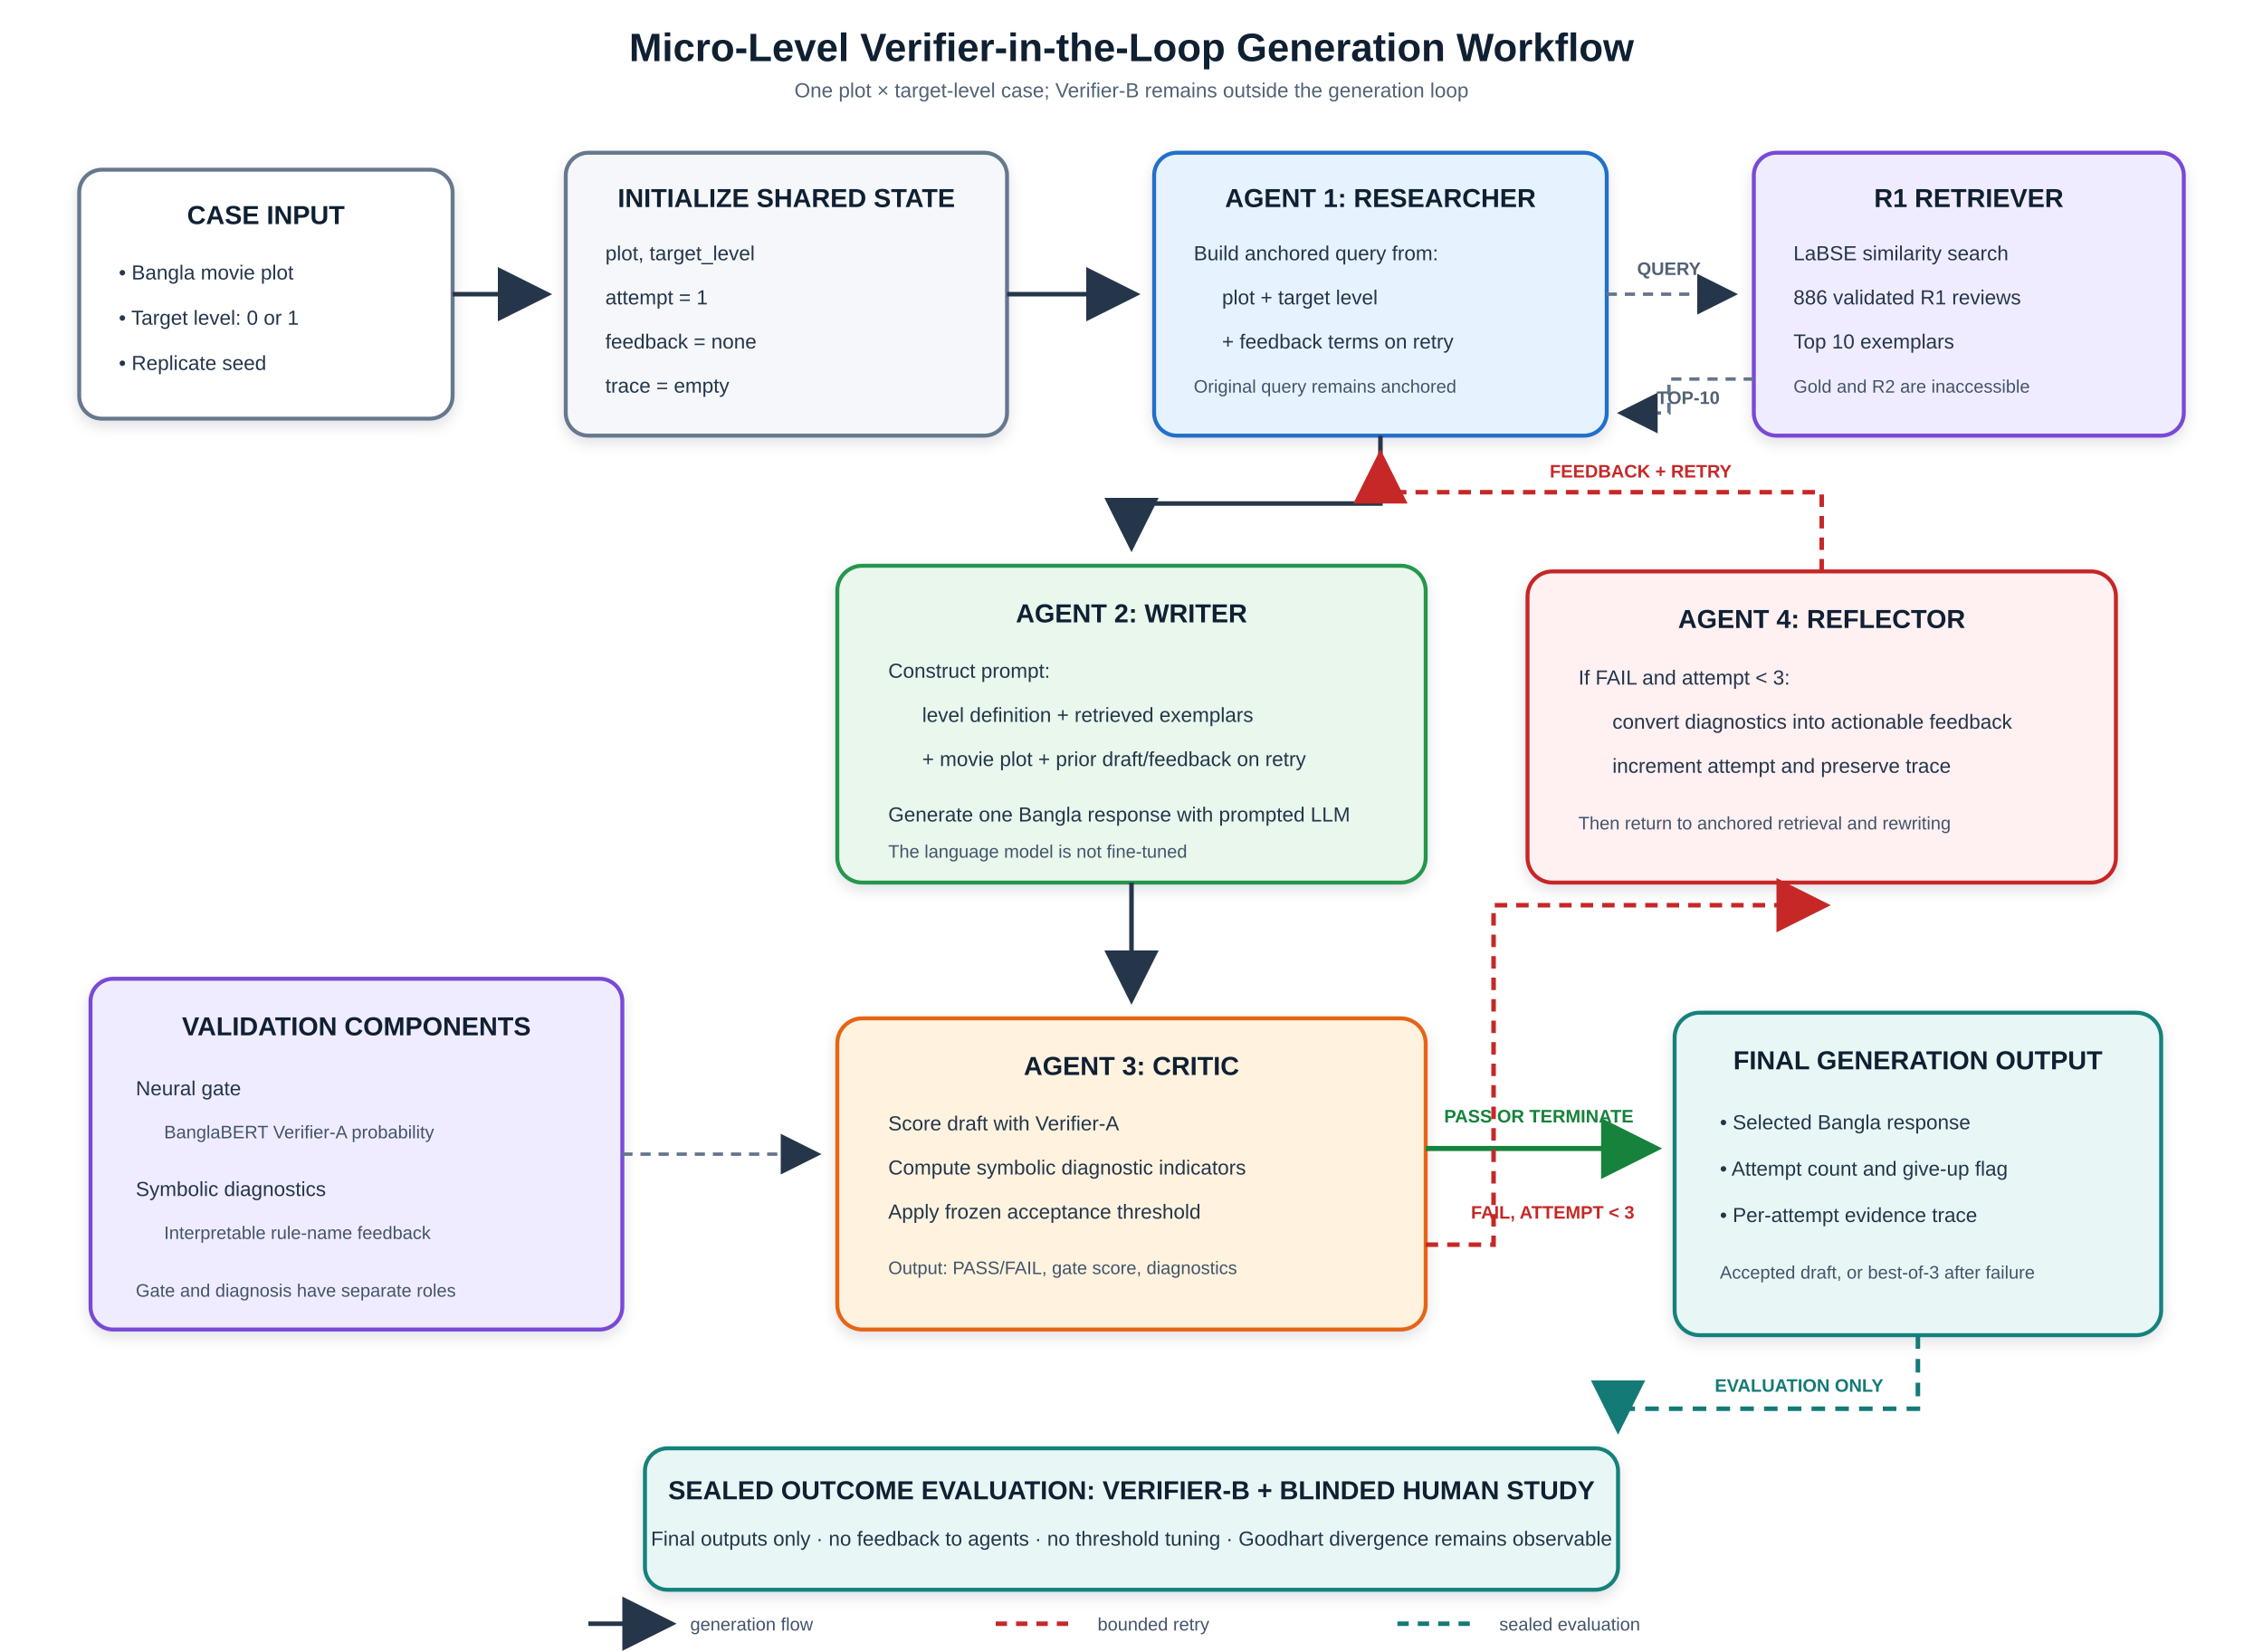
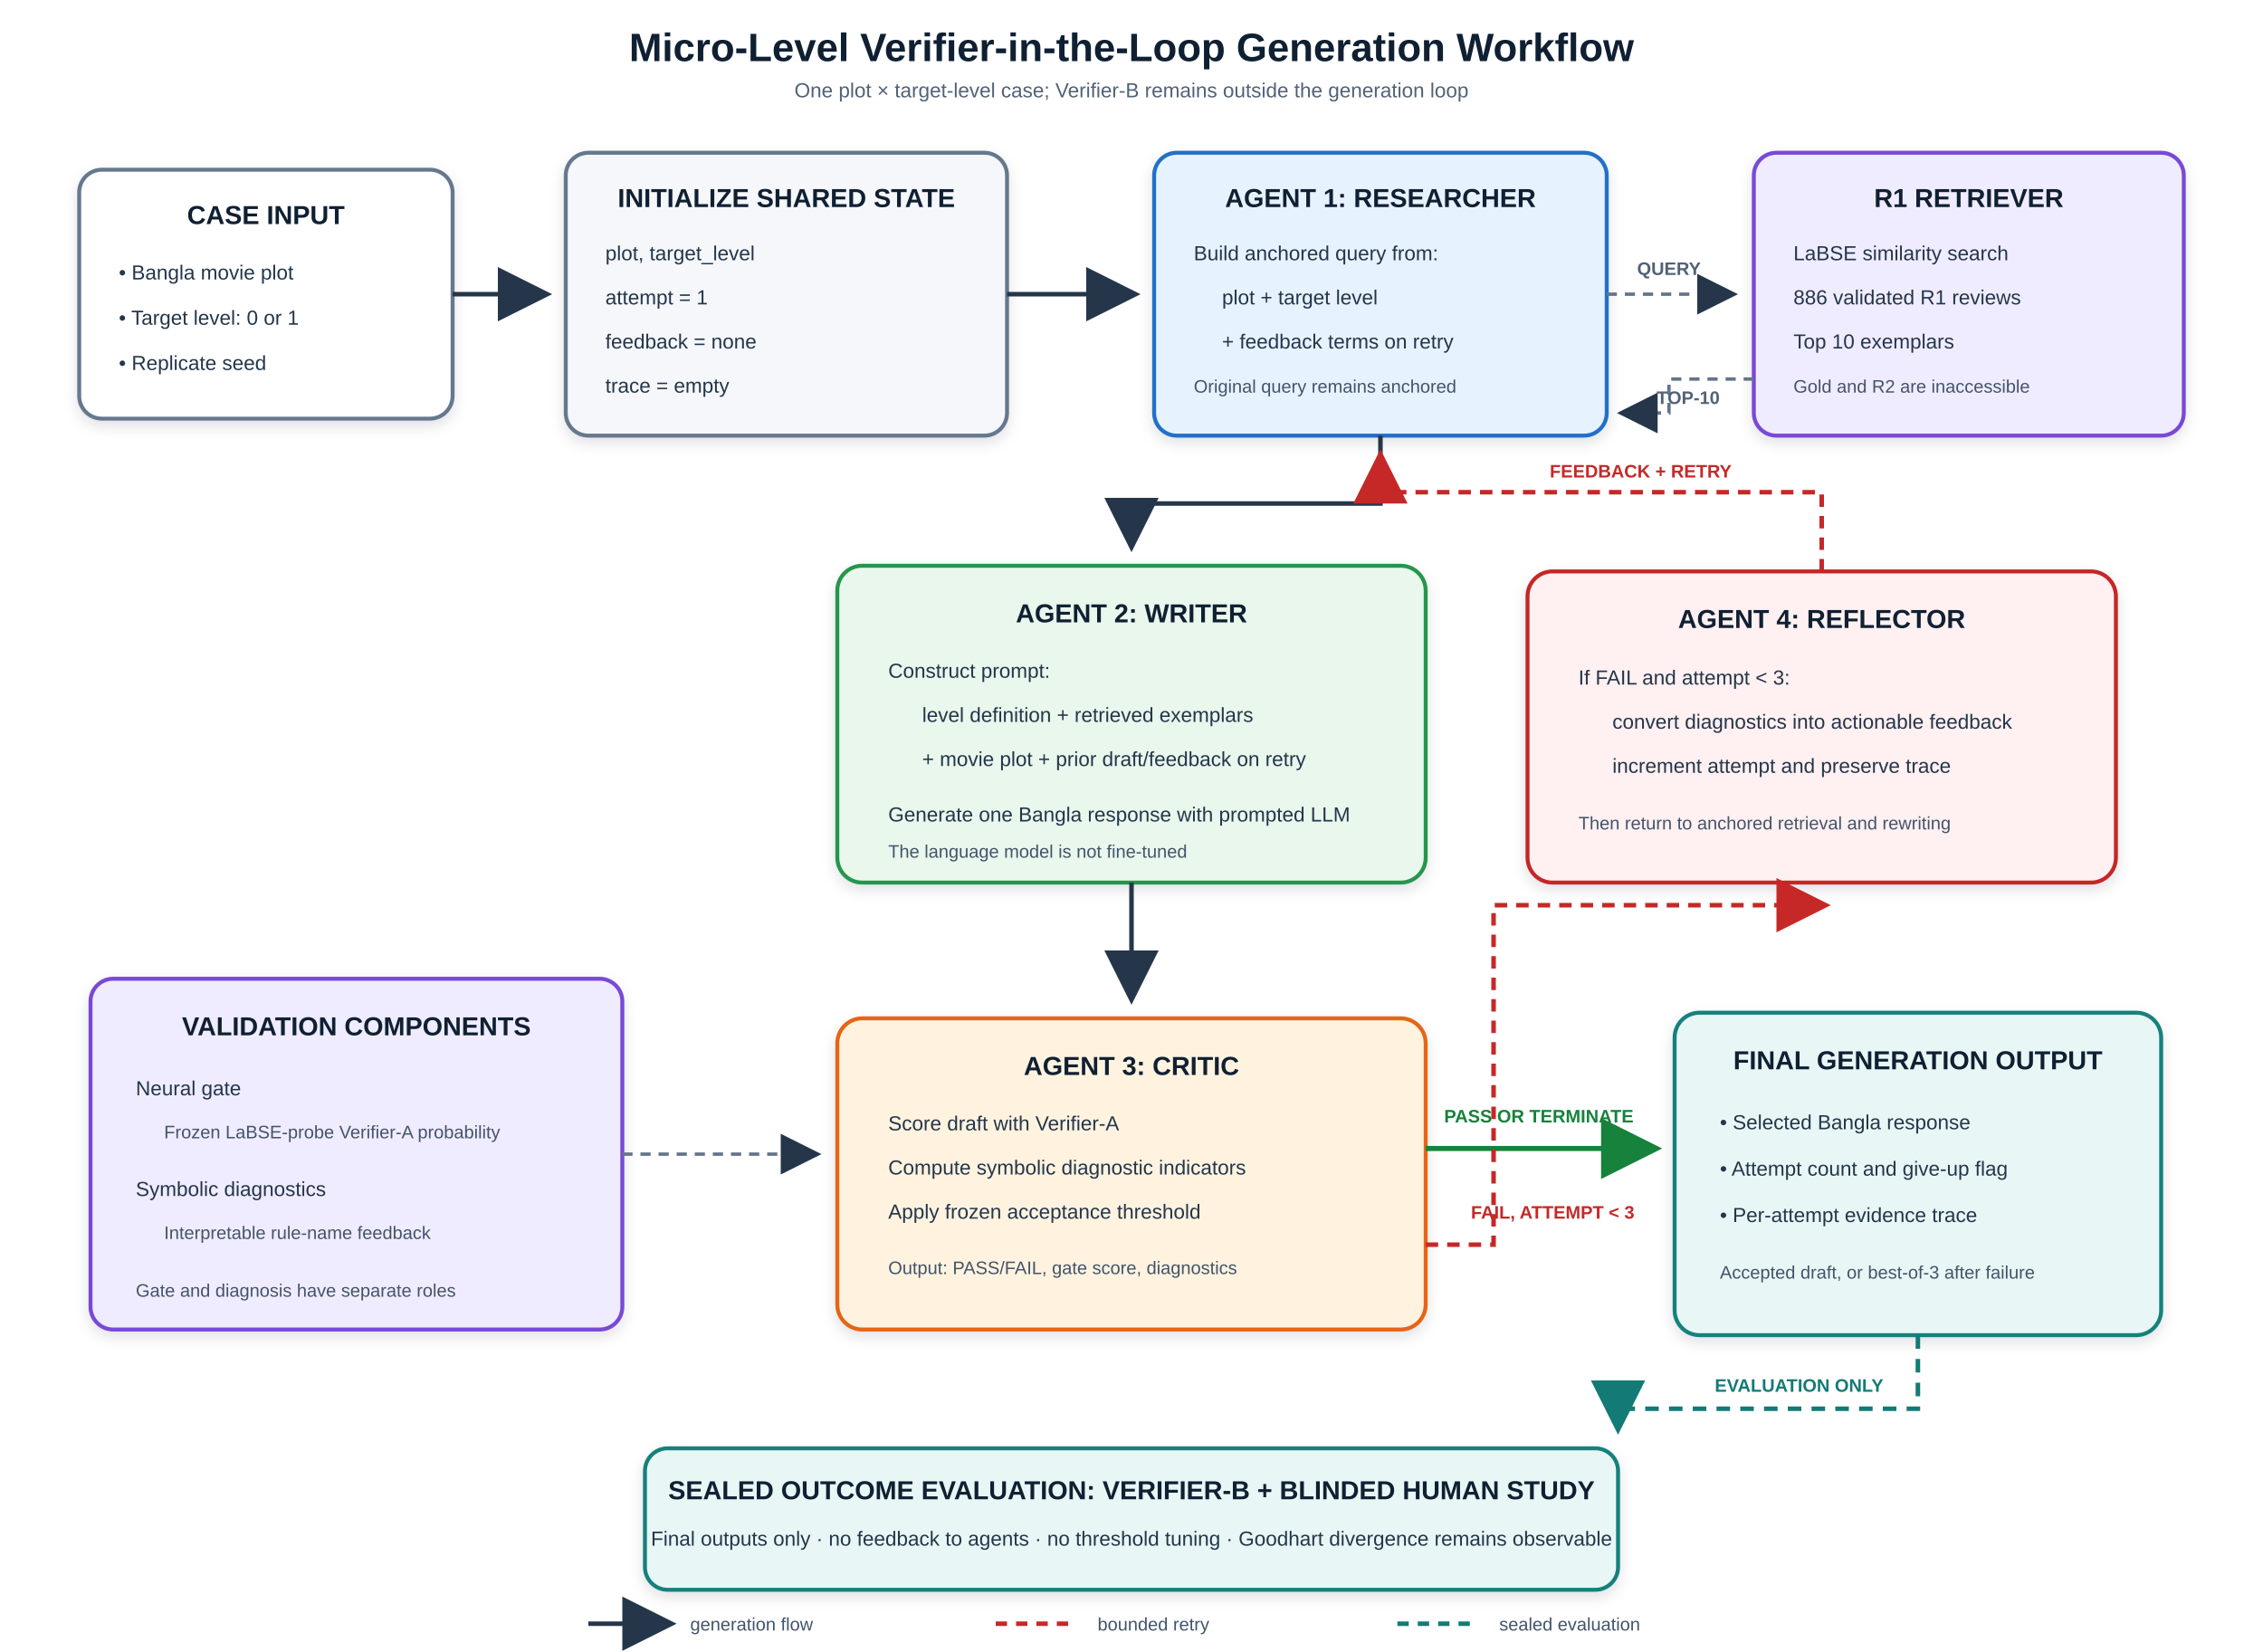
<svg xmlns="http://www.w3.org/2000/svg" width="2000" height="1460" viewBox="0 0 2000 1460" role="img" aria-labelledby="title desc">
  <defs>
    <filter id="shadow" x="-10%" y="-10%" width="120%" height="130%">
      <feDropShadow dx="0" dy="5" stdDeviation="6" flood-color="#0f172a" flood-opacity="0.12" />
    </filter>
    <marker id="arrow" markerWidth="12" markerHeight="12" refX="10" refY="6" orient="auto">
      <path d="M0 0 L12 6 L0 12 Z" fill="#26364a" />
    </marker>
    <marker id="greenArrow" markerWidth="12" markerHeight="12" refX="10" refY="6" orient="auto">
      <path d="M0 0 L12 6 L0 12 Z" fill="#16823b" />
    </marker>
    <marker id="redArrow" markerWidth="12" markerHeight="12" refX="10" refY="6" orient="auto">
      <path d="M0 0 L12 6 L0 12 Z" fill="#c62828" />
    </marker>
    <marker id="tealArrow" markerWidth="12" markerHeight="12" refX="10" refY="6" orient="auto">
      <path d="M0 0 L12 6 L0 12 Z" fill="#147a76" />
    </marker>
    <style>
      .title{font:700 35px Arial,sans-serif;fill:#102033}.subtitle{font:400 18px Arial,sans-serif;fill:#526276}.head{font:700 23px Arial,sans-serif;fill:#102033}.body{font:400 18px Arial,sans-serif;fill:#24364b}.small{font:400 16px Arial,sans-serif;fill:#43546a}.tag{font:700 16px Arial,sans-serif}.panel{stroke-width:3.5;filter:url(#shadow)}.node{stroke-width:3}.flow{fill:none;stroke:#26364a;stroke-width:4;marker-end:url(#arrow)}.tool{fill:none;stroke:#64748b;stroke-width:3;stroke-dasharray:9 7;marker-end:url(#arrow)}.pass{fill:none;stroke:#16823b;stroke-width:4.5;marker-end:url(#greenArrow)}.retry{fill:none;stroke:#c62828;stroke-width:4;stroke-dasharray:11 8;marker-end:url(#redArrow)}.sealed{fill:none;stroke:#147a76;stroke-width:4;stroke-dasharray:12 9;marker-end:url(#tealArrow)}
    </style>
  </defs>
  <rect width="2000" height="1460" fill="#fff" />
  <text x="1000" y="54" text-anchor="middle" class="title">Micro-Level Verifier-in-the-Loop Generation Workflow</text>
  <text x="1000" y="86" text-anchor="middle" class="subtitle">One plot × target-level case; Verifier-B remains outside the generation loop</text>
  <rect x="70" y="150" width="330" height="220" rx="20" fill="#fff" stroke="#66788d" class="panel" />
  <text x="235" y="198" text-anchor="middle" class="head">CASE INPUT</text>
  <text x="105" y="247" class="body">• Bangla movie plot</text>
  <text x="105" y="287" class="body">• Target level: 0 or 1</text>
  <text x="105" y="327" class="body">• Replicate seed</text>
  <rect x="500" y="135" width="390" height="250" rx="20" fill="#f5f7fa" stroke="#66788d" class="panel" />
  <text x="695" y="183" text-anchor="middle" class="head">INITIALIZE SHARED STATE</text>
  <text x="535" y="230" class="body">plot, target_level</text>
  <text x="535" y="269" class="body">attempt = 1</text>
  <text x="535" y="308" class="body">feedback = none</text>
  <text x="535" y="347" class="body">trace = empty</text>
  <path d="M400 260 H480" class="flow" />
  <rect x="1020" y="135" width="400" height="250" rx="20" fill="#e7f2ff" stroke="#2370c8" class="panel" />
  <text x="1220" y="183" text-anchor="middle" class="head">AGENT 1: RESEARCHER</text>
  <text x="1055" y="230" class="body">Build anchored query from:</text>
  <text x="1080" y="269" class="body">plot + target level</text>
  <text x="1080" y="308" class="body">+ feedback terms on retry</text>
  <text x="1055" y="347" class="small">Original query remains anchored</text>
  <path d="M890 260 H1000" class="flow" />
  <rect x="1550" y="135" width="380" height="250" rx="20" fill="#f0ecff" stroke="#7948d6" class="panel" />
  <text x="1740" y="183" text-anchor="middle" class="head">R1 RETRIEVER</text>
  <text x="1585" y="230" class="body">LaBSE similarity search</text>
  <text x="1585" y="269" class="body">886 validated R1 reviews</text>
  <text x="1585" y="308" class="body">Top 10 exemplars</text>
  <text x="1585" y="347" class="small">Gold and R2 are inaccessible</text>
  <path d="M1420 260 H1530" class="tool" />
  <text x="1475" y="243" text-anchor="middle" class="tag" fill="#526276">QUERY</text>
  <path d="M1550 335 H1475 V365 H1435" class="tool" />
  <text x="1492" y="357" text-anchor="middle" class="tag" fill="#526276">TOP-10</text>
  <rect x="740" y="500" width="520" height="280" rx="22" fill="#e9f7ec" stroke="#26964d" class="panel" />
  <text x="1000" y="550" text-anchor="middle" class="head">AGENT 2: WRITER</text>
  <text x="785" y="599" class="body">Construct prompt:</text>
  <text x="815" y="638" class="body">level definition + retrieved exemplars</text>
  <text x="815" y="677" class="body">+ movie plot + prior draft/feedback on retry</text>
  <text x="785" y="726" class="body">Generate one Bangla response with prompted LLM</text>
  <text x="785" y="758" class="small">The language model is not fine-tuned</text>
  <path d="M1220 385 V445 H1000 V480" class="flow" />
  <rect x="740" y="900" width="520" height="275" rx="22" fill="#fff3df" stroke="#e56513" class="panel" />
  <text x="1000" y="950" text-anchor="middle" class="head">AGENT 3: CRITIC</text>
  <text x="785" y="999" class="body">Score draft with Verifier-A</text>
  <text x="785" y="1038" class="body">Compute symbolic diagnostic indicators</text>
  <text x="785" y="1077" class="body">Apply frozen acceptance threshold</text>
  <text x="785" y="1126" class="small">Output: PASS/FAIL, gate score, diagnostics</text>
  <path d="M1000 780 V880" class="flow" />
  <rect x="80" y="865" width="470" height="310" rx="20" fill="#f0ecff" stroke="#7948d6" class="panel" />
  <text x="315" y="915" text-anchor="middle" class="head">VALIDATION COMPONENTS</text>
  <text x="120" y="968" class="body">Neural gate</text>
-   <text x="145" y="1006" class="small">BanglaBERT Verifier-A probability</text>
+   <text x="145" y="1006" class="small">Frozen LaBSE-probe Verifier-A probability</text>
  <text x="120" y="1057" class="body">Symbolic diagnostics</text>
  <text x="145" y="1095" class="small">Interpretable rule-name feedback</text>
  <text x="120" y="1146" class="small">Gate and diagnosis have separate roles</text>
  <path d="M550 1020 H720" class="tool" />
  <rect x="1480" y="895" width="430" height="285" rx="22" fill="#e8f7f5" stroke="#14817c" class="panel" />
  <text x="1695" y="945" text-anchor="middle" class="head">FINAL GENERATION OUTPUT</text>
  <text x="1520" y="998" class="body">• Selected Bangla response</text>
  <text x="1520" y="1039" class="body">• Attempt count and give-up flag</text>
  <text x="1520" y="1080" class="body">• Per-attempt evidence trace</text>
  <text x="1520" y="1130" class="small">Accepted draft, or best-of-3 after failure</text>
  <path d="M1260 1015 H1460" class="pass" />
  <text x="1360" y="992" text-anchor="middle" class="tag" fill="#16823b">PASS OR TERMINATE</text>
  <rect x="1350" y="505" width="520" height="275" rx="22" fill="#fff0f1" stroke="#c62828" class="panel" />
  <text x="1610" y="555" text-anchor="middle" class="head">AGENT 4: REFLECTOR</text>
  <text x="1395" y="605" class="body">If FAIL and attempt &lt; 3:</text>
  <text x="1425" y="644" class="body">convert diagnostics into actionable feedback</text>
  <text x="1425" y="683" class="body">increment attempt and preserve trace</text>
  <text x="1395" y="733" class="small">Then return to anchored retrieval and rewriting</text>
  <path d="M1260 1100 H1320 V800 H1610" class="retry" />
  <text x="1300" y="1077" class="tag" fill="#c62828">FAIL, ATTEMPT &lt; 3</text>
  <path d="M1610 505 V435 H1220 V405" class="retry" />
  <text x="1450" y="422" text-anchor="middle" class="tag" fill="#c62828">FEEDBACK + RETRY</text>
  <rect x="570" y="1280" width="860" height="125" rx="20" fill="#e8f7f5" stroke="#14817c" class="panel" />
  <text x="1000" y="1325" text-anchor="middle" class="head">SEALED OUTCOME EVALUATION: VERIFIER-B + BLINDED HUMAN STUDY</text>
  <text x="1000" y="1366" text-anchor="middle" class="body">Final outputs only · no feedback to agents · no threshold tuning · Goodhart divergence remains observable</text>
  <path d="M1695 1180 V1245 H1430 V1260" class="sealed" />
  <text x="1590" y="1230" text-anchor="middle" class="tag" fill="#147a76">EVALUATION ONLY</text>
  <g transform="translate(1000 1435)">
    <line x1="-480" y1="0" x2="-410" y2="0" stroke="#26364a" stroke-width="4" marker-end="url(#arrow)" />
    <text x="-390" y="6" class="small">generation flow</text>
    <line x1="-120" y1="0" x2="-50" y2="0" stroke="#c62828" stroke-width="4" stroke-dasharray="10 8" />
    <text x="-30" y="6" class="small">bounded retry</text>
    <line x1="235" y1="0" x2="305" y2="0" stroke="#147a76" stroke-width="4" stroke-dasharray="10 8" />
    <text x="325" y="6" class="small">sealed evaluation</text>
  </g>
</svg>
